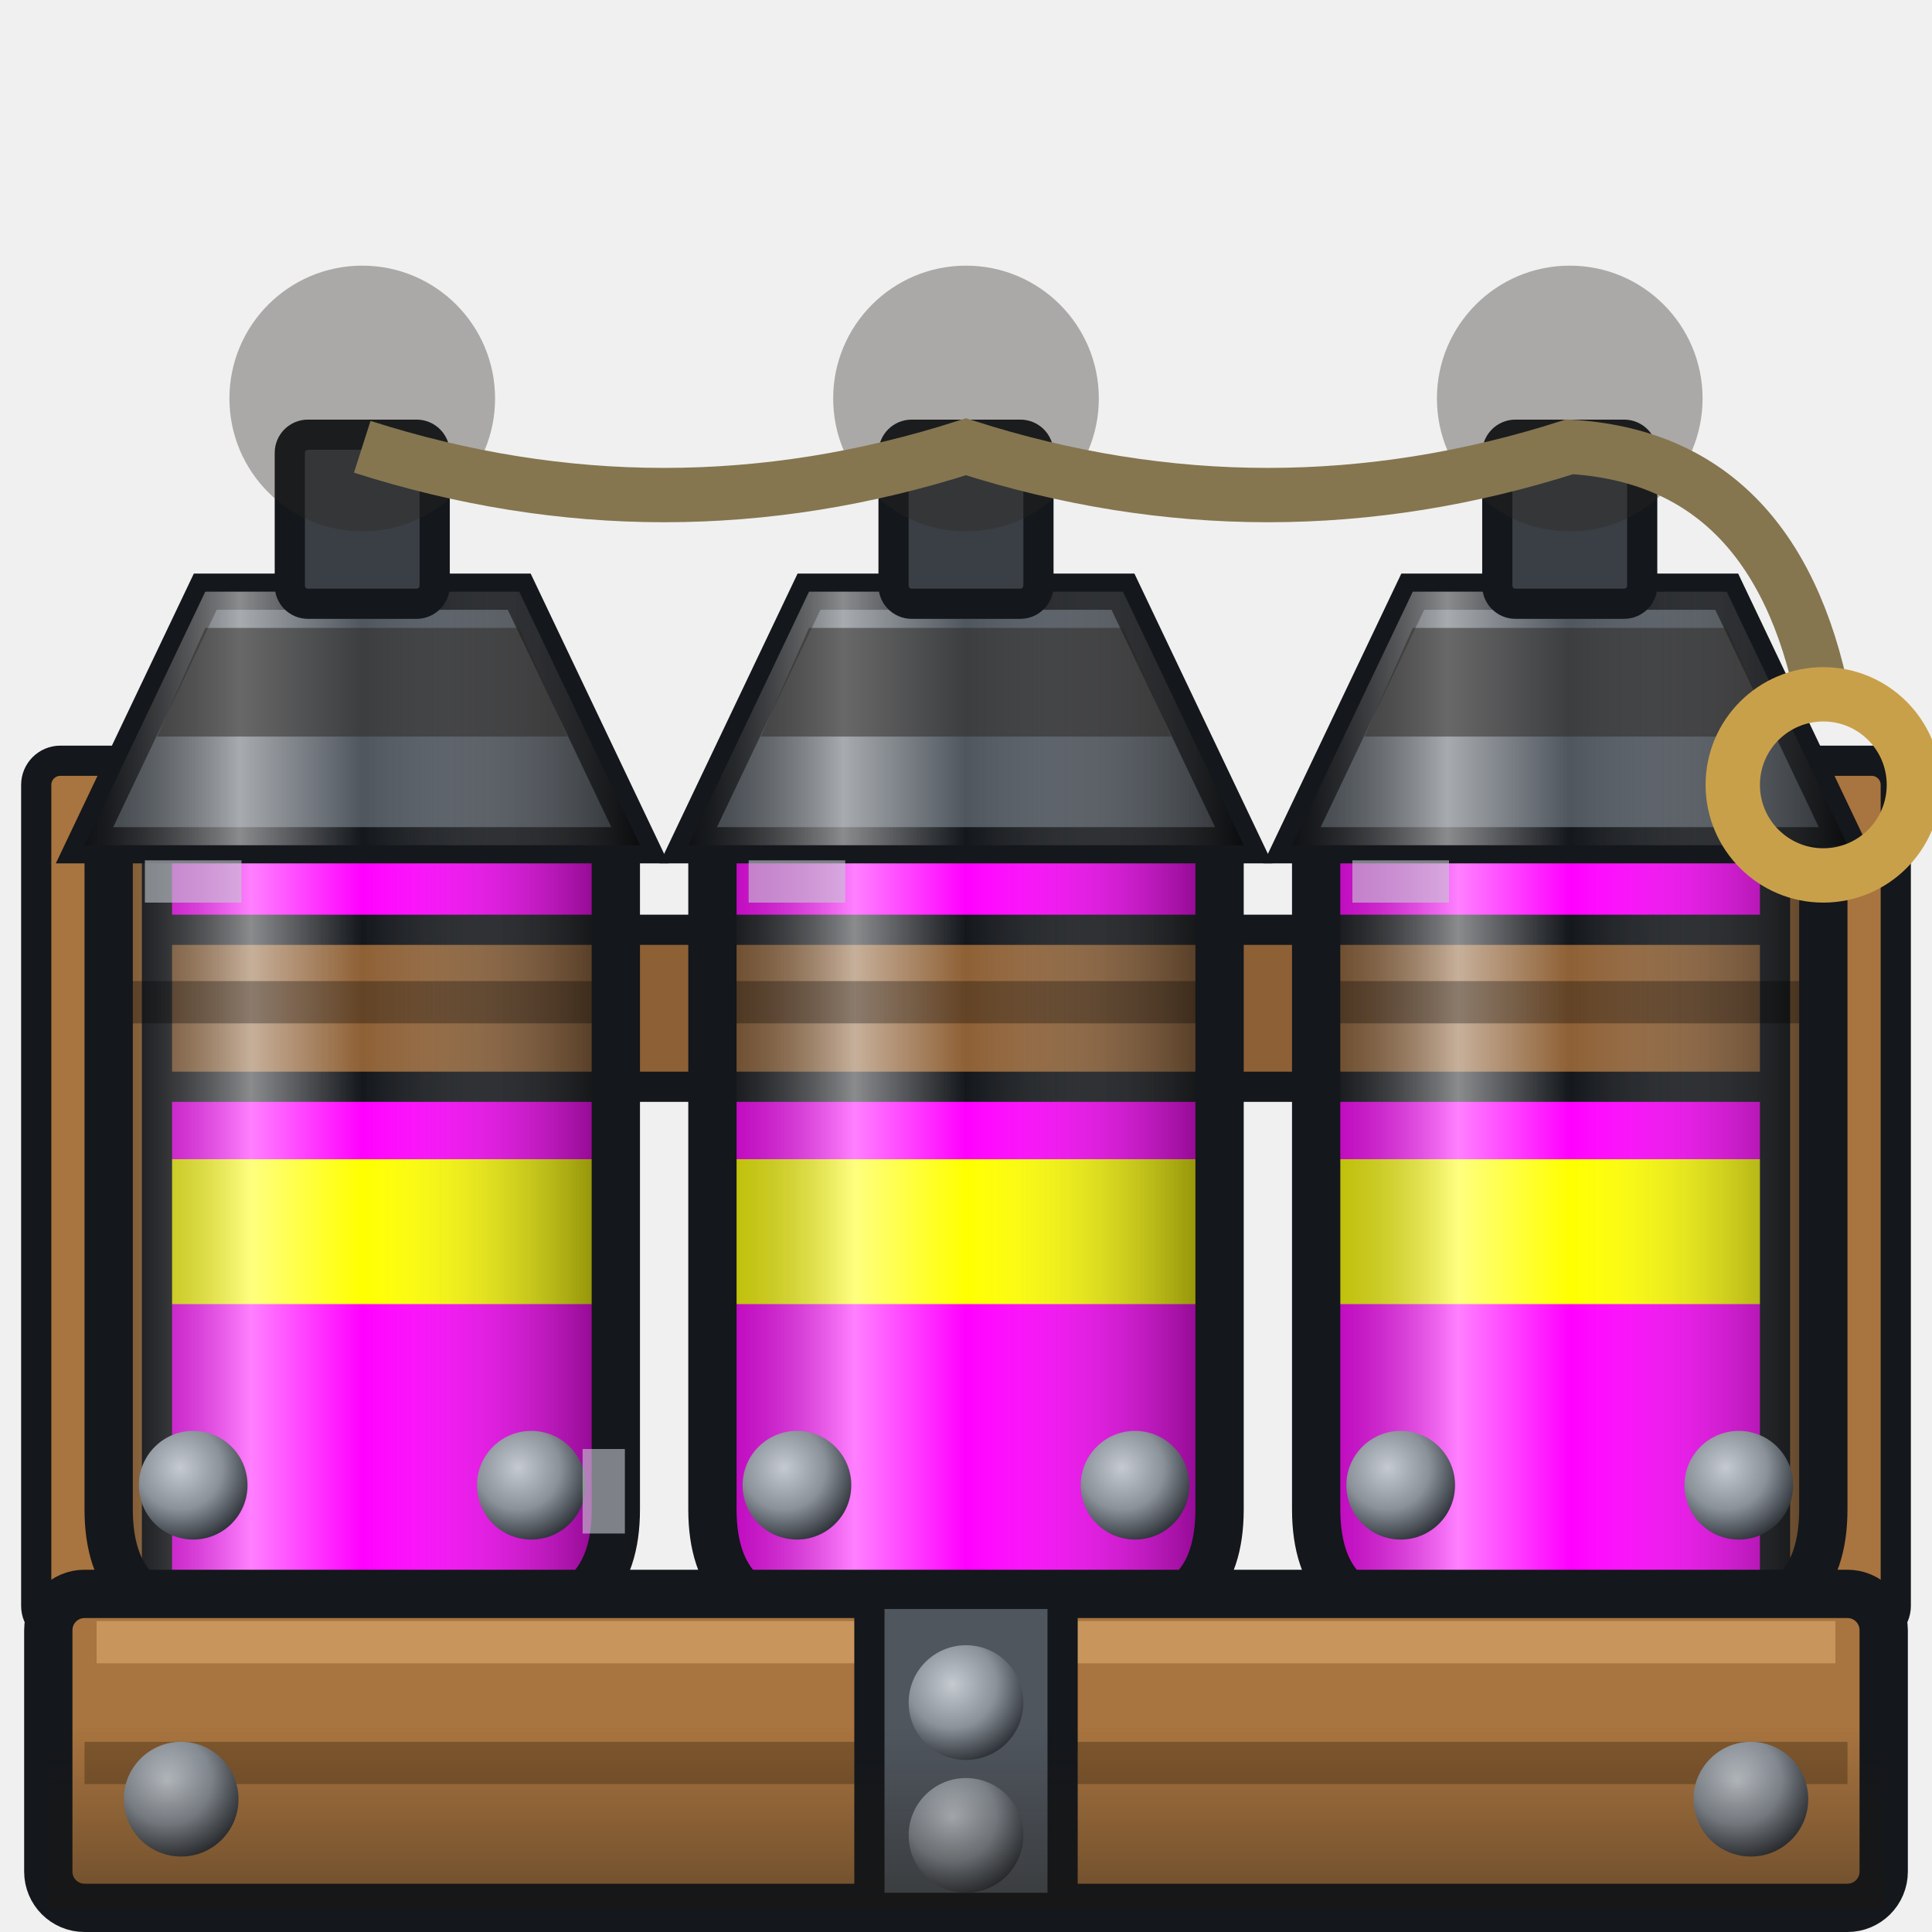
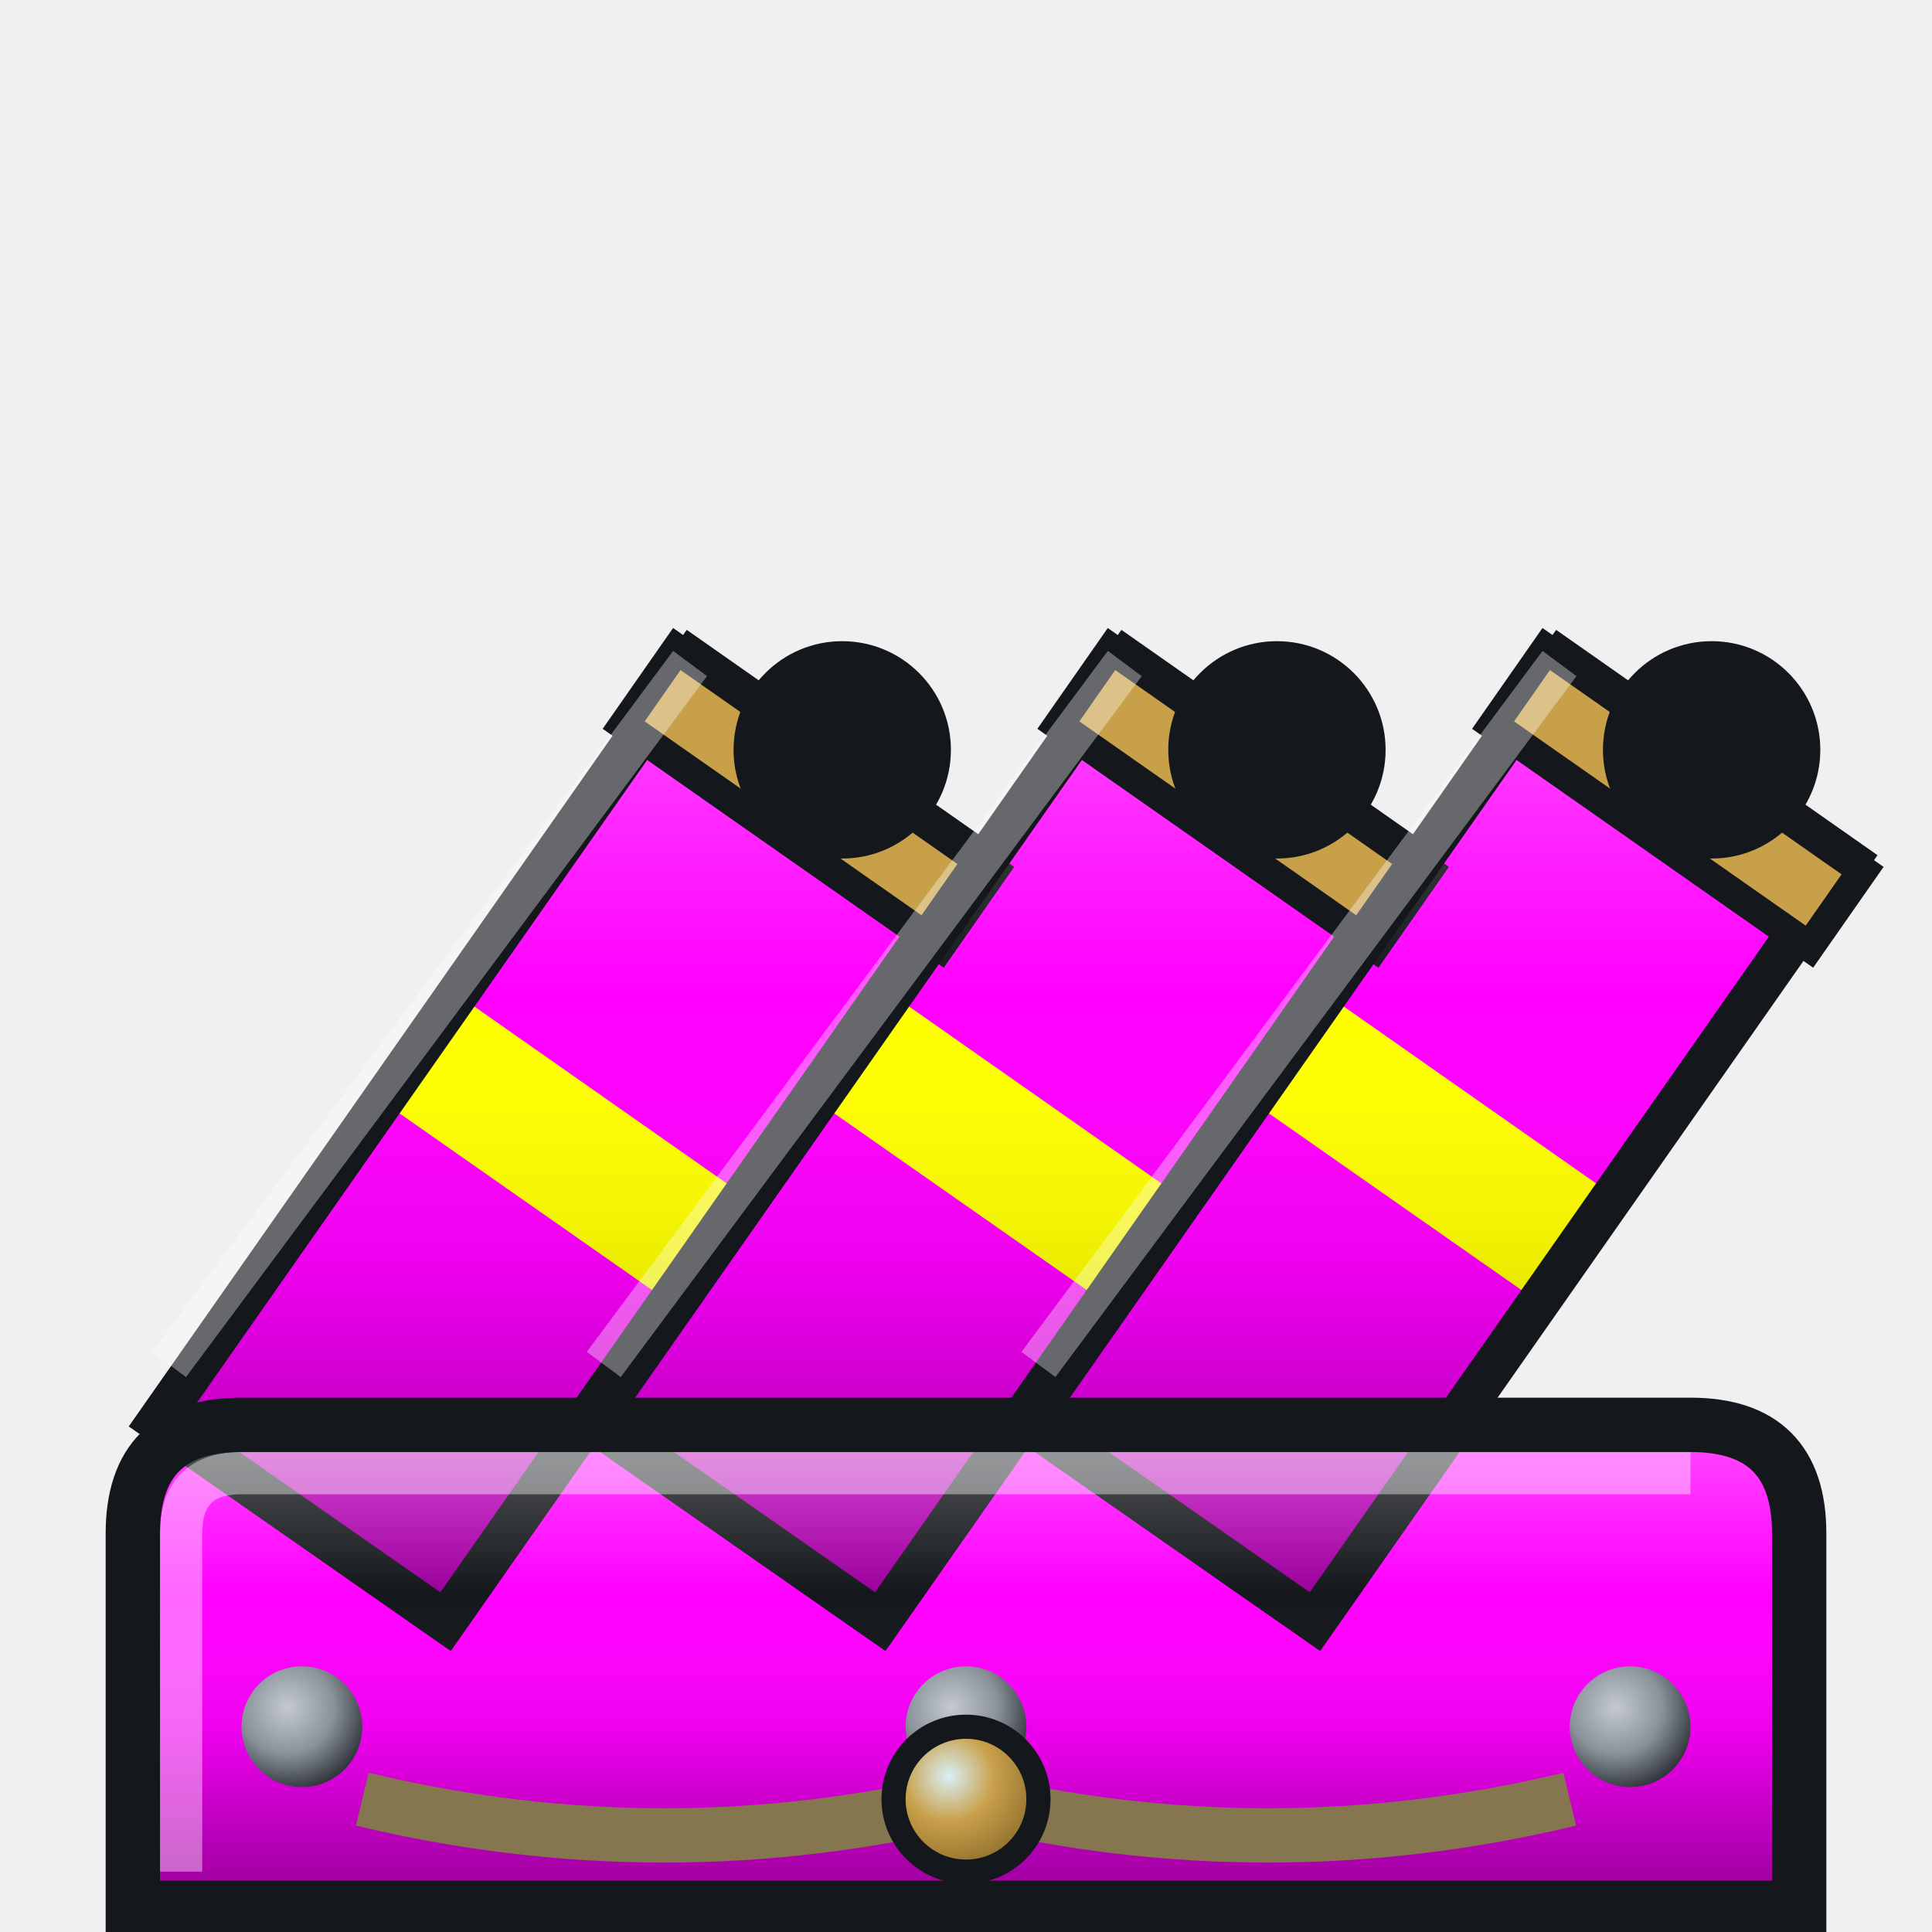
<svg xmlns="http://www.w3.org/2000/svg" viewBox="0 0 32 32" data-part="smoke" data-cell="32">
  <defs>
    <linearGradient id="shade" x1="0" y1="0" x2="0" y2="1">
      <stop offset="0" stop-color="#FFFFFF" stop-opacity="0.3" />
      <stop offset="0.35" stop-color="#FFFFFF" stop-opacity="0" />
      <stop offset="0.65" stop-color="#000000" stop-opacity="0.08" />
      <stop offset="1" stop-color="#000000" stop-opacity="0.42" />
    </linearGradient>
-     <linearGradient id="cyl" x1="0" y1="0" x2="1" y2="0">
-       <stop offset="0" stop-color="#000000" stop-opacity="0.25" />
-       <stop offset="0.28" stop-color="#FFFFFF" stop-opacity="0.5" />
-       <stop offset="0.5" stop-color="#FFFFFF" stop-opacity="0" />
-       <stop offset="1" stop-color="#000000" stop-opacity="0.5" />
-     </linearGradient>
-     <linearGradient id="grime" x1="0" y1="0" x2="0" y2="1">
-       <stop offset="0" stop-color="#1B1712" stop-opacity="0" />
-       <stop offset="1" stop-color="#1B1712" stop-opacity="0.42" />
+     <linearGradient id="tube" x1="0" y1="0" x2="0" y2="1">
+       <stop offset="0" stop-color="#000000" stop-opacity="0.22" />
+       <stop offset="0.2" stop-color="#FFFFFF" stop-opacity="0.46" />
+       <stop offset="0.36" stop-color="#FFFFFF" stop-opacity="0.08" />
+       <stop offset="0.72" stop-color="#000000" stop-opacity="0.2" />
+       <stop offset="1" stop-color="#000000" stop-opacity="0.52" />
    </linearGradient>
    <radialGradient id="bolt" cx="0.38" cy="0.34" r="0.7">
      <stop offset="0" stop-color="#C4CAD0" />
      <stop offset="0.55" stop-color="#8A9199" />
      <stop offset="1" stop-color="#2E3339" />
    </radialGradient>
    <radialGradient id="bbolt" cx="0.38" cy="0.34" r="0.7">
      <stop offset="0" stop-color="#D8F0F7" />
      <stop offset="0.45" stop-color="#C9A04A" />
      <stop offset="1" stop-color="#8A6A2A" />
    </radialGradient>
  </defs>
  <g id="body">
    <g class="paint">
-       <path d="M1.8 13.8H10.2V25Q10.2 26.8 8.4 26.8H3.6Q1.8 26.8 1.8 25Z" fill="#FF00FF" />
-       <path d="M1.8 19.2H10.2V21.6H1.8Z" fill="#FFFF00" />
-       <path d="M11.8 13.8H20.2V25Q20.2 26.8 18.4 26.8H13.6Q11.8 26.8 11.8 25Z" fill="#FF00FF" />
-       <path d="M11.8 19.2H20.2V21.6H11.8Z" fill="#FFFF00" />
-       <path d="M21.8 13.8H30.2V25Q30.2 26.8 28.4 26.8H23.6Q21.8 26.8 21.8 25Z" fill="#FF00FF" />
-       <path d="M21.8 19.2H30.2V21.6H21.8Z" fill="#FFFF00" />
+       <path d="M2.2 31.6V25.4Q2.2 23.6 4 23.6H28Q29.8 23.6 29.8 25.4V31.6Z" fill="#FF00FF" />
+       <path d="M7.38 26.86L16.21 14.25L11.46 10.92L2.62 23.54Z" fill="#FF00FF" />
+       <path d="M14.58 26.86L23.41 14.25L18.66 10.92L9.82 23.54Z" fill="#FF00FF" />
+       <path d="M21.78 26.86L30.61 14.25L25.86 10.92L17.02 23.54Z" fill="#FF00FF" />
+       <path d="M11.09 21.57L12.32 19.8L7.57 16.47L6.33 18.24Z" fill="#FFFF00" />
+       <path d="M18.29 21.57L19.52 19.8L14.77 16.47L13.53 18.24Z" fill="#FFFF00" />
+       <path d="M25.49 21.57L26.72 19.8L21.97 16.47L20.73 18.24Z" fill="#FFFF00" />
    </g>
    <g class="detail">
-       <rect x="1" y="15.4" width="30" height="2.6" rx="0.3" fill="#8E6035" stroke="#14171B" stroke-width="0.5" />
-       <rect x="0.6" y="12.6" width="2" height="14.4" rx="0.4" fill="#A8743F" stroke="#14171B" stroke-width="0.5" />
-       <rect x="29.4" y="12.6" width="2" height="14.4" rx="0.4" fill="#A8743F" stroke="#14171B" stroke-width="0.5" />
-       <path d="M1.8 13.8H10.2V25Q10.2 26.8 8.4 26.8H3.6Q1.8 26.8 1.8 25Z" fill="url(#cyl)" />
-       <path d="M1.8 16.6H10.2" stroke="#000000" stroke-opacity="0.3" stroke-width="0.7" fill="none" />
-       <path d="M1.8 13.8H10.2V25Q10.2 26.8 8.4 26.8H3.6Q1.8 26.8 1.8 25Z" stroke="#14171B" stroke-width="0.8" fill="none" />
-       <path d="M1.4 14L3.4 9.8H8.6L10.6 14Z" fill="#4F565E" stroke="#14171B" stroke-width="0.6" />
-       <path d="M1.4 14L3.4 9.8H8.6L10.6 14Z" fill="url(#cyl)" />
-       <rect x="4.8" y="7.2" width="2.4" height="2.8" rx="0.3" fill="#3A3F45" stroke="#14171B" stroke-width="0.5" />
-       <path d="M3.4 10.4H8.6L9.4 12.2H2.6Z" fill="#2A2622" fill-opacity="0.5" />
-       <circle cx="6" cy="6.6" r="2.2" fill="#2A2622" fill-opacity="0.35" />
+       <path d="M7.38 26.86L16.21 14.25L11.46 10.92L2.62 23.54Z" fill="url(#shade)" stroke="#14171B" stroke-width="0.7" />
+       <path d="M15.57 15.68L16.45 14.42L11.21 10.75L10.33 12.01Z" fill="#C9A04A" stroke="#14171B" stroke-width="0.5" />
+       <circle cx="13.95" cy="12.42" r="1.8" fill="#14171B" />
+       <path d="M2.8 22.6L11.43 10.99" stroke="#FFFFFF" stroke-opacity="0.35" stroke-width="0.7" fill="none" />
+       <path d="M14.58 26.86L23.41 14.25L18.66 10.92L9.82 23.54Z" fill="url(#shade)" stroke="#14171B" stroke-width="0.7" />
+       <path d="M22.77 15.68L23.65 14.42L18.41 10.75L17.53 12.01Z" fill="#C9A04A" stroke="#14171B" stroke-width="0.5" />
+       <circle cx="21.15" cy="12.42" r="1.8" fill="#14171B" />
+       <path d="M10 22.6L18.63 10.99" stroke="#FFFFFF" stroke-opacity="0.35" stroke-width="0.7" fill="none" />
+       <path d="M21.78 26.86L30.61 14.25L25.86 10.92L17.02 23.54Z" fill="url(#shade)" stroke="#14171B" stroke-width="0.7" />
+       <path d="M29.97 15.68L30.85 14.42L25.61 10.75L24.73 12.01Z" fill="#C9A04A" stroke="#14171B" stroke-width="0.5" />
+       <circle cx="28.35" cy="12.42" r="1.8" fill="#14171B" />
+       <path d="M17.2 22.6L25.83 10.99" stroke="#FFFFFF" stroke-opacity="0.35" stroke-width="0.7" fill="none" />
+       <path d="M2.2 31.6V25.4Q2.2 23.6 4 23.6H28Q29.8 23.6 29.8 25.4V31.6Z" fill="url(#shade)" />
+       <path d="M3 31V25.4Q3 24.4 4 24.4H28" stroke="#FFFFFF" stroke-opacity="0.4" stroke-width="0.7" fill="none" />
      <g fill="url(#bolt)">
-         <circle cx="3.2" cy="24.6" r="0.9" />
-         <circle cx="8.8" cy="24.6" r="0.9" />
+         <circle cx="5" cy="28.6" r="1" />
+         <circle cx="27" cy="28.6" r="1" />
+         <circle cx="16" cy="28.6" r="1" />
      </g>
-       <path d="M11.8 13.8H20.2V25Q20.2 26.8 18.4 26.8H13.6Q11.8 26.8 11.8 25Z" fill="url(#cyl)" />
-       <path d="M11.8 16.6H20.2" stroke="#000000" stroke-opacity="0.3" stroke-width="0.7" fill="none" />
-       <path d="M11.8 13.8H20.2V25Q20.2 26.8 18.4 26.8H13.6Q11.8 26.8 11.8 25Z" stroke="#14171B" stroke-width="0.8" fill="none" />
-       <path d="M11.4 14L13.4 9.8H18.6L20.6 14Z" fill="#4F565E" stroke="#14171B" stroke-width="0.6" />
-       <path d="M11.4 14L13.4 9.8H18.6L20.6 14Z" fill="url(#cyl)" />
-       <rect x="14.8" y="7.2" width="2.4" height="2.8" rx="0.3" fill="#3A3F45" stroke="#14171B" stroke-width="0.5" />
-       <path d="M13.4 10.4H18.6L19.4 12.2H12.6Z" fill="#2A2622" fill-opacity="0.5" />
-       <circle cx="16" cy="6.6" r="2.2" fill="#2A2622" fill-opacity="0.35" />
-       <g fill="url(#bolt)">
-         <circle cx="13.2" cy="24.6" r="0.9" />
-         <circle cx="18.8" cy="24.6" r="0.9" />
-       </g>
-       <path d="M21.8 13.8H30.2V25Q30.2 26.8 28.4 26.8H23.6Q21.8 26.8 21.8 25Z" fill="url(#cyl)" />
-       <path d="M21.8 16.6H30.2" stroke="#000000" stroke-opacity="0.3" stroke-width="0.7" fill="none" />
-       <path d="M21.8 13.8H30.2V25Q30.2 26.8 28.4 26.8H23.6Q21.8 26.8 21.8 25Z" stroke="#14171B" stroke-width="0.8" fill="none" />
-       <path d="M21.4 14L23.4 9.8H28.6L30.6 14Z" fill="#4F565E" stroke="#14171B" stroke-width="0.6" />
-       <path d="M21.4 14L23.4 9.8H28.6L30.6 14Z" fill="url(#cyl)" />
-       <rect x="24.8" y="7.2" width="2.4" height="2.8" rx="0.3" fill="#3A3F45" stroke="#14171B" stroke-width="0.5" />
-       <path d="M23.4 10.4H28.6L29.4 12.2H22.6Z" fill="#2A2622" fill-opacity="0.5" />
-       <circle cx="26" cy="6.6" r="2.2" fill="#2A2622" fill-opacity="0.35" />
-       <g fill="url(#bolt)">
-         <circle cx="23.2" cy="24.6" r="0.9" />
-         <circle cx="28.8" cy="24.6" r="0.9" />
-       </g>
-       <path d="M6 7.4Q11 9 16 7.4Q21 9 26 7.4Q29.4 7.6 30.2 11.6" stroke="#857650" stroke-width="0.9" fill="none" />
-       <circle cx="30.2" cy="13" r="1.5" fill="none" stroke="#C9A04A" stroke-width="0.9" />
-       <rect x="0.8" y="26.4" width="30.4" height="5.2" rx="0.6" fill="#A8743F" stroke="#14171B" stroke-width="0.8" />
-       <path d="M1.6 27.2H30.4" stroke="#CF9D63" stroke-opacity="0.8" stroke-width="0.7" fill="none" />
-       <path d="M1.4 29.2H30.6" stroke="#6E4A26" stroke-opacity="0.7" stroke-width="0.7" fill="none" />
-       <rect x="14.4" y="26.4" width="3.2" height="5.2" fill="#4F565E" stroke="#14171B" stroke-width="0.5" />
-       <g fill="url(#bolt)">
-         <circle cx="3" cy="29.8" r="0.95" />
-         <circle cx="16" cy="28.2" r="0.95" />
-         <circle cx="16" cy="30.4" r="0.95" />
-         <circle cx="29" cy="29.8" r="0.95" />
-       </g>
-       <path d="M0.8 28.6H31.2V31.6H0.8Z" fill="url(#grime)" />
-       <path d="M2.4 14.6h1.6M12.4 14.6h1.6M22.4 14.6h1.6M10 25.4v-1.4" stroke="#C4CAD0" stroke-opacity="0.6" stroke-width="0.7" fill="none" />
+       <path d="M6 29.8Q11 31 16 29.8Q21 31 26 29.8" stroke="#857650" stroke-width="0.9" fill="none" />
+       <circle cx="16" cy="29.8" r="1.2" fill="url(#bbolt)" stroke="#14171B" stroke-width="0.4" />
+       <path d="M2.2 31.6V25.4Q2.2 23.6 4 23.6H28Q29.8 23.6 29.8 25.4V31.6Z" stroke="#14171B" stroke-width="0.9" fill="none" />
    </g>
  </g>
</svg>
